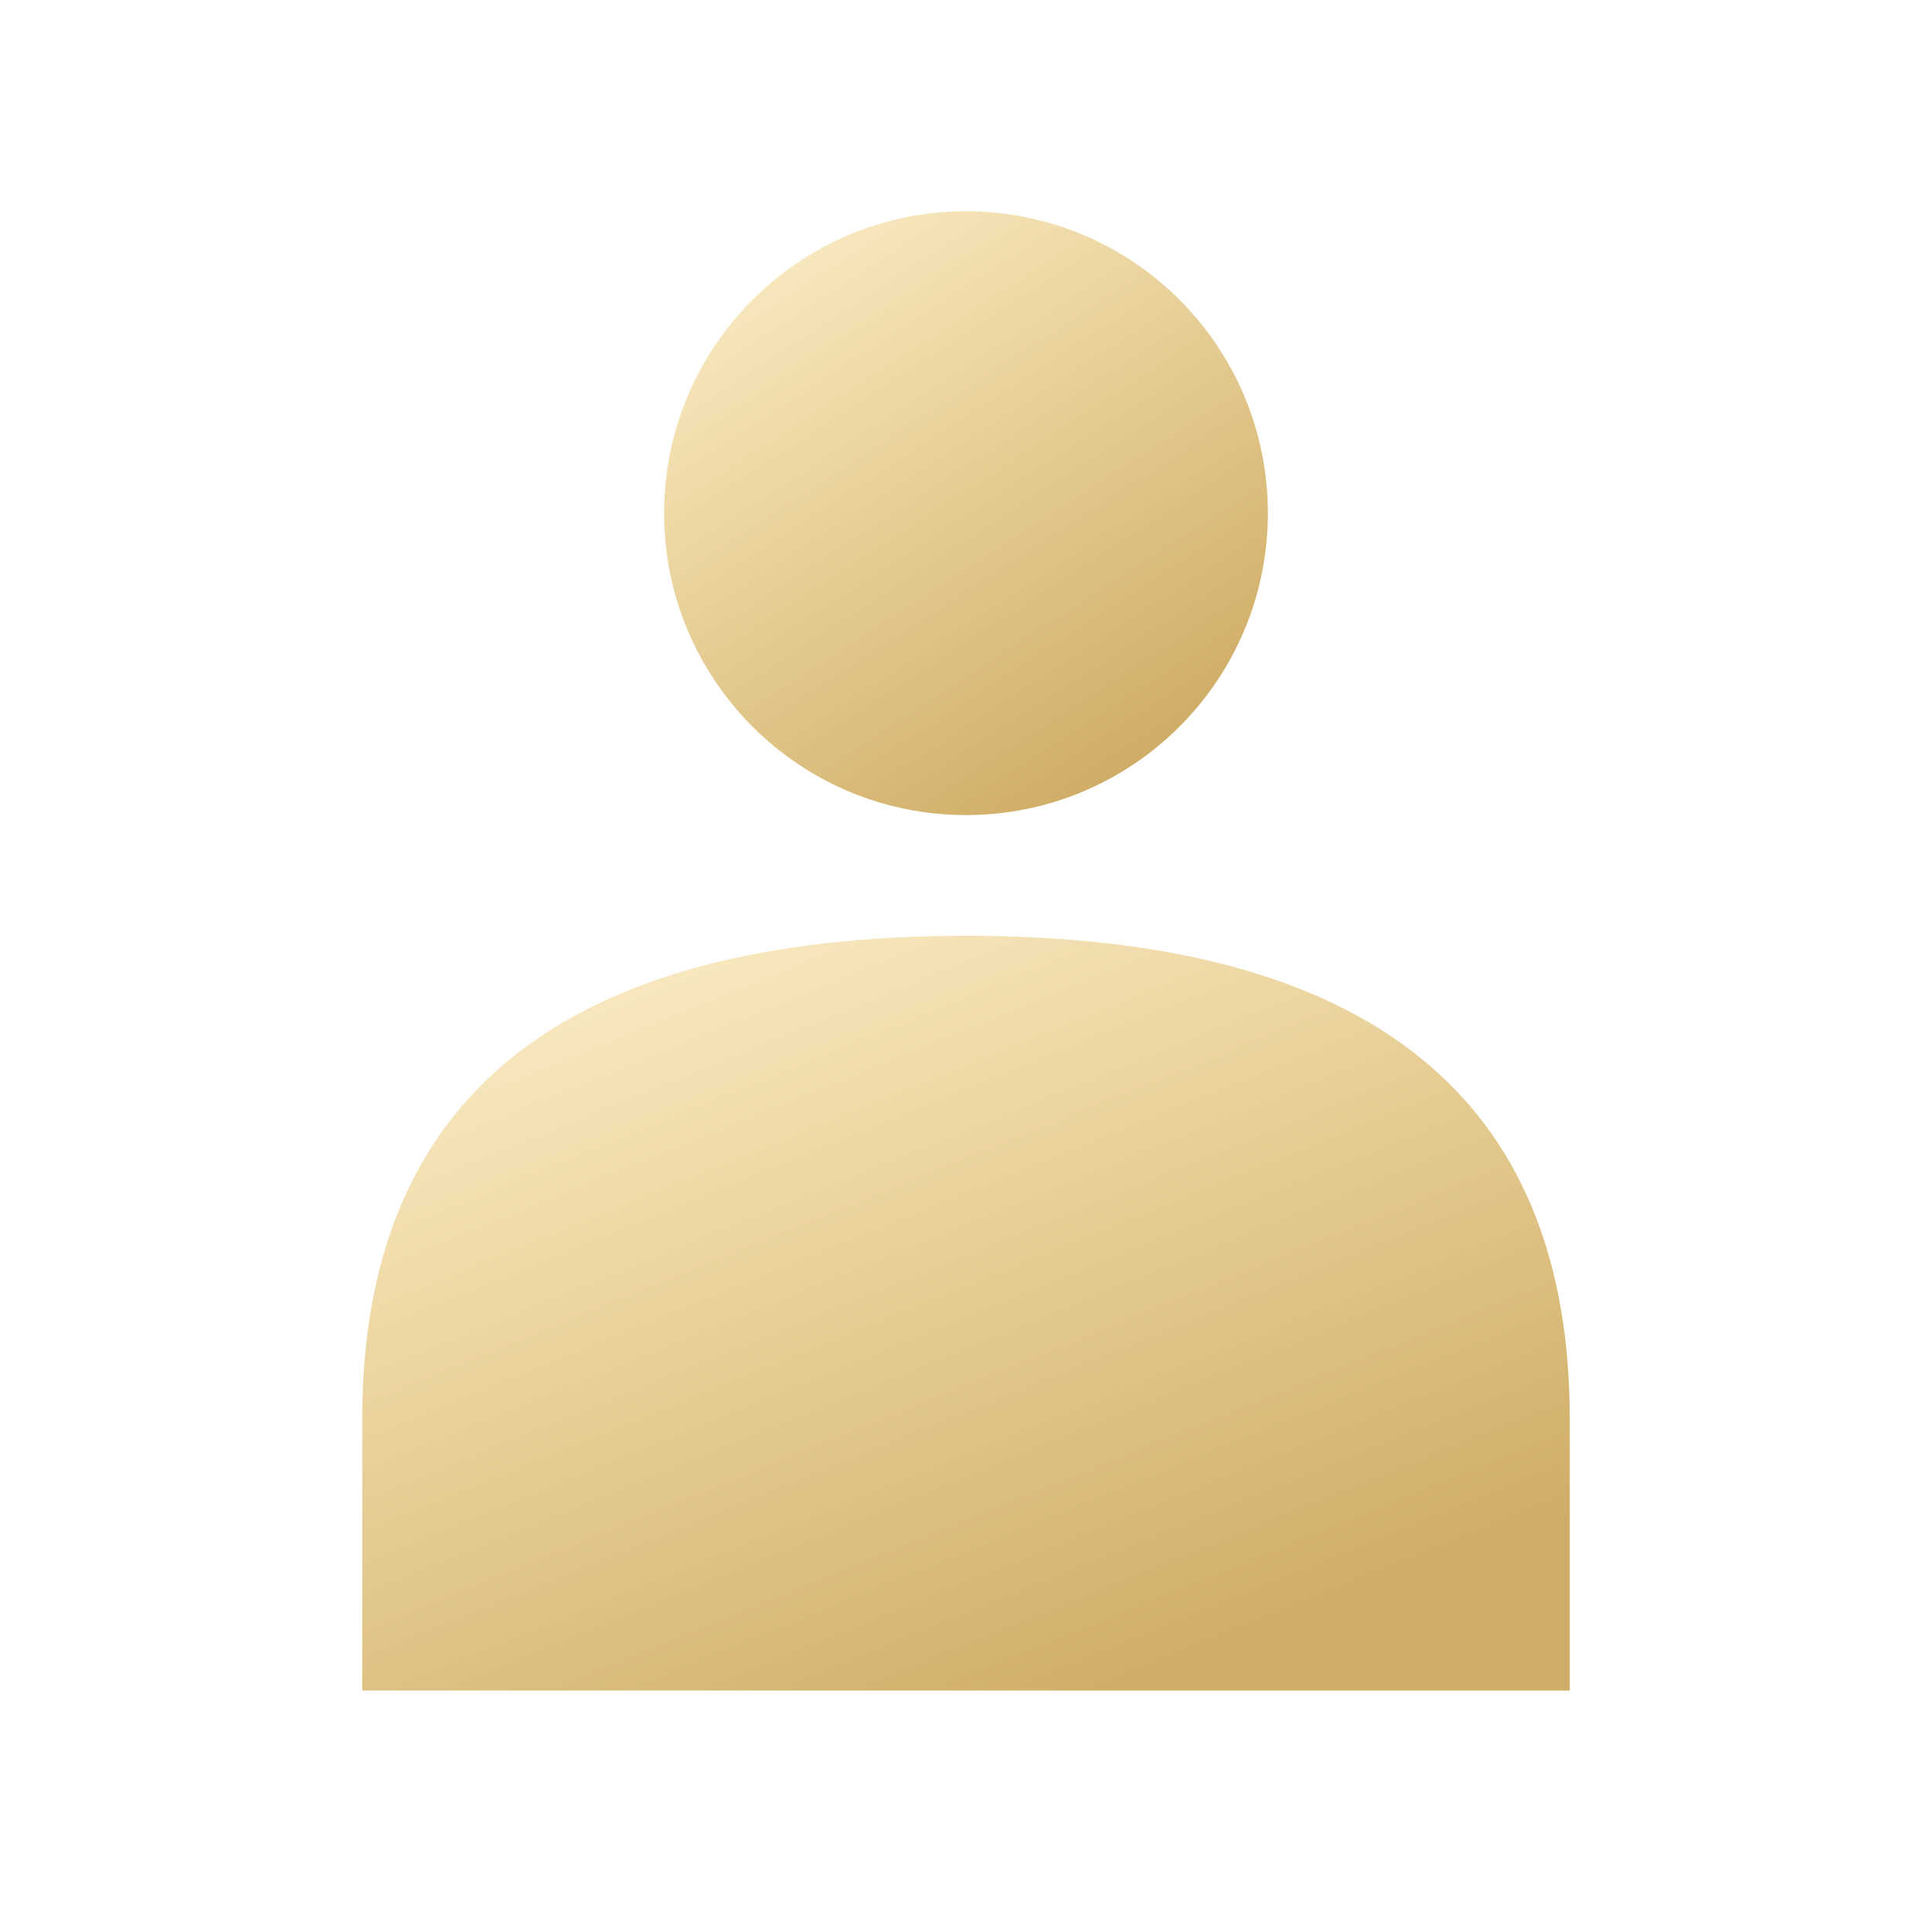
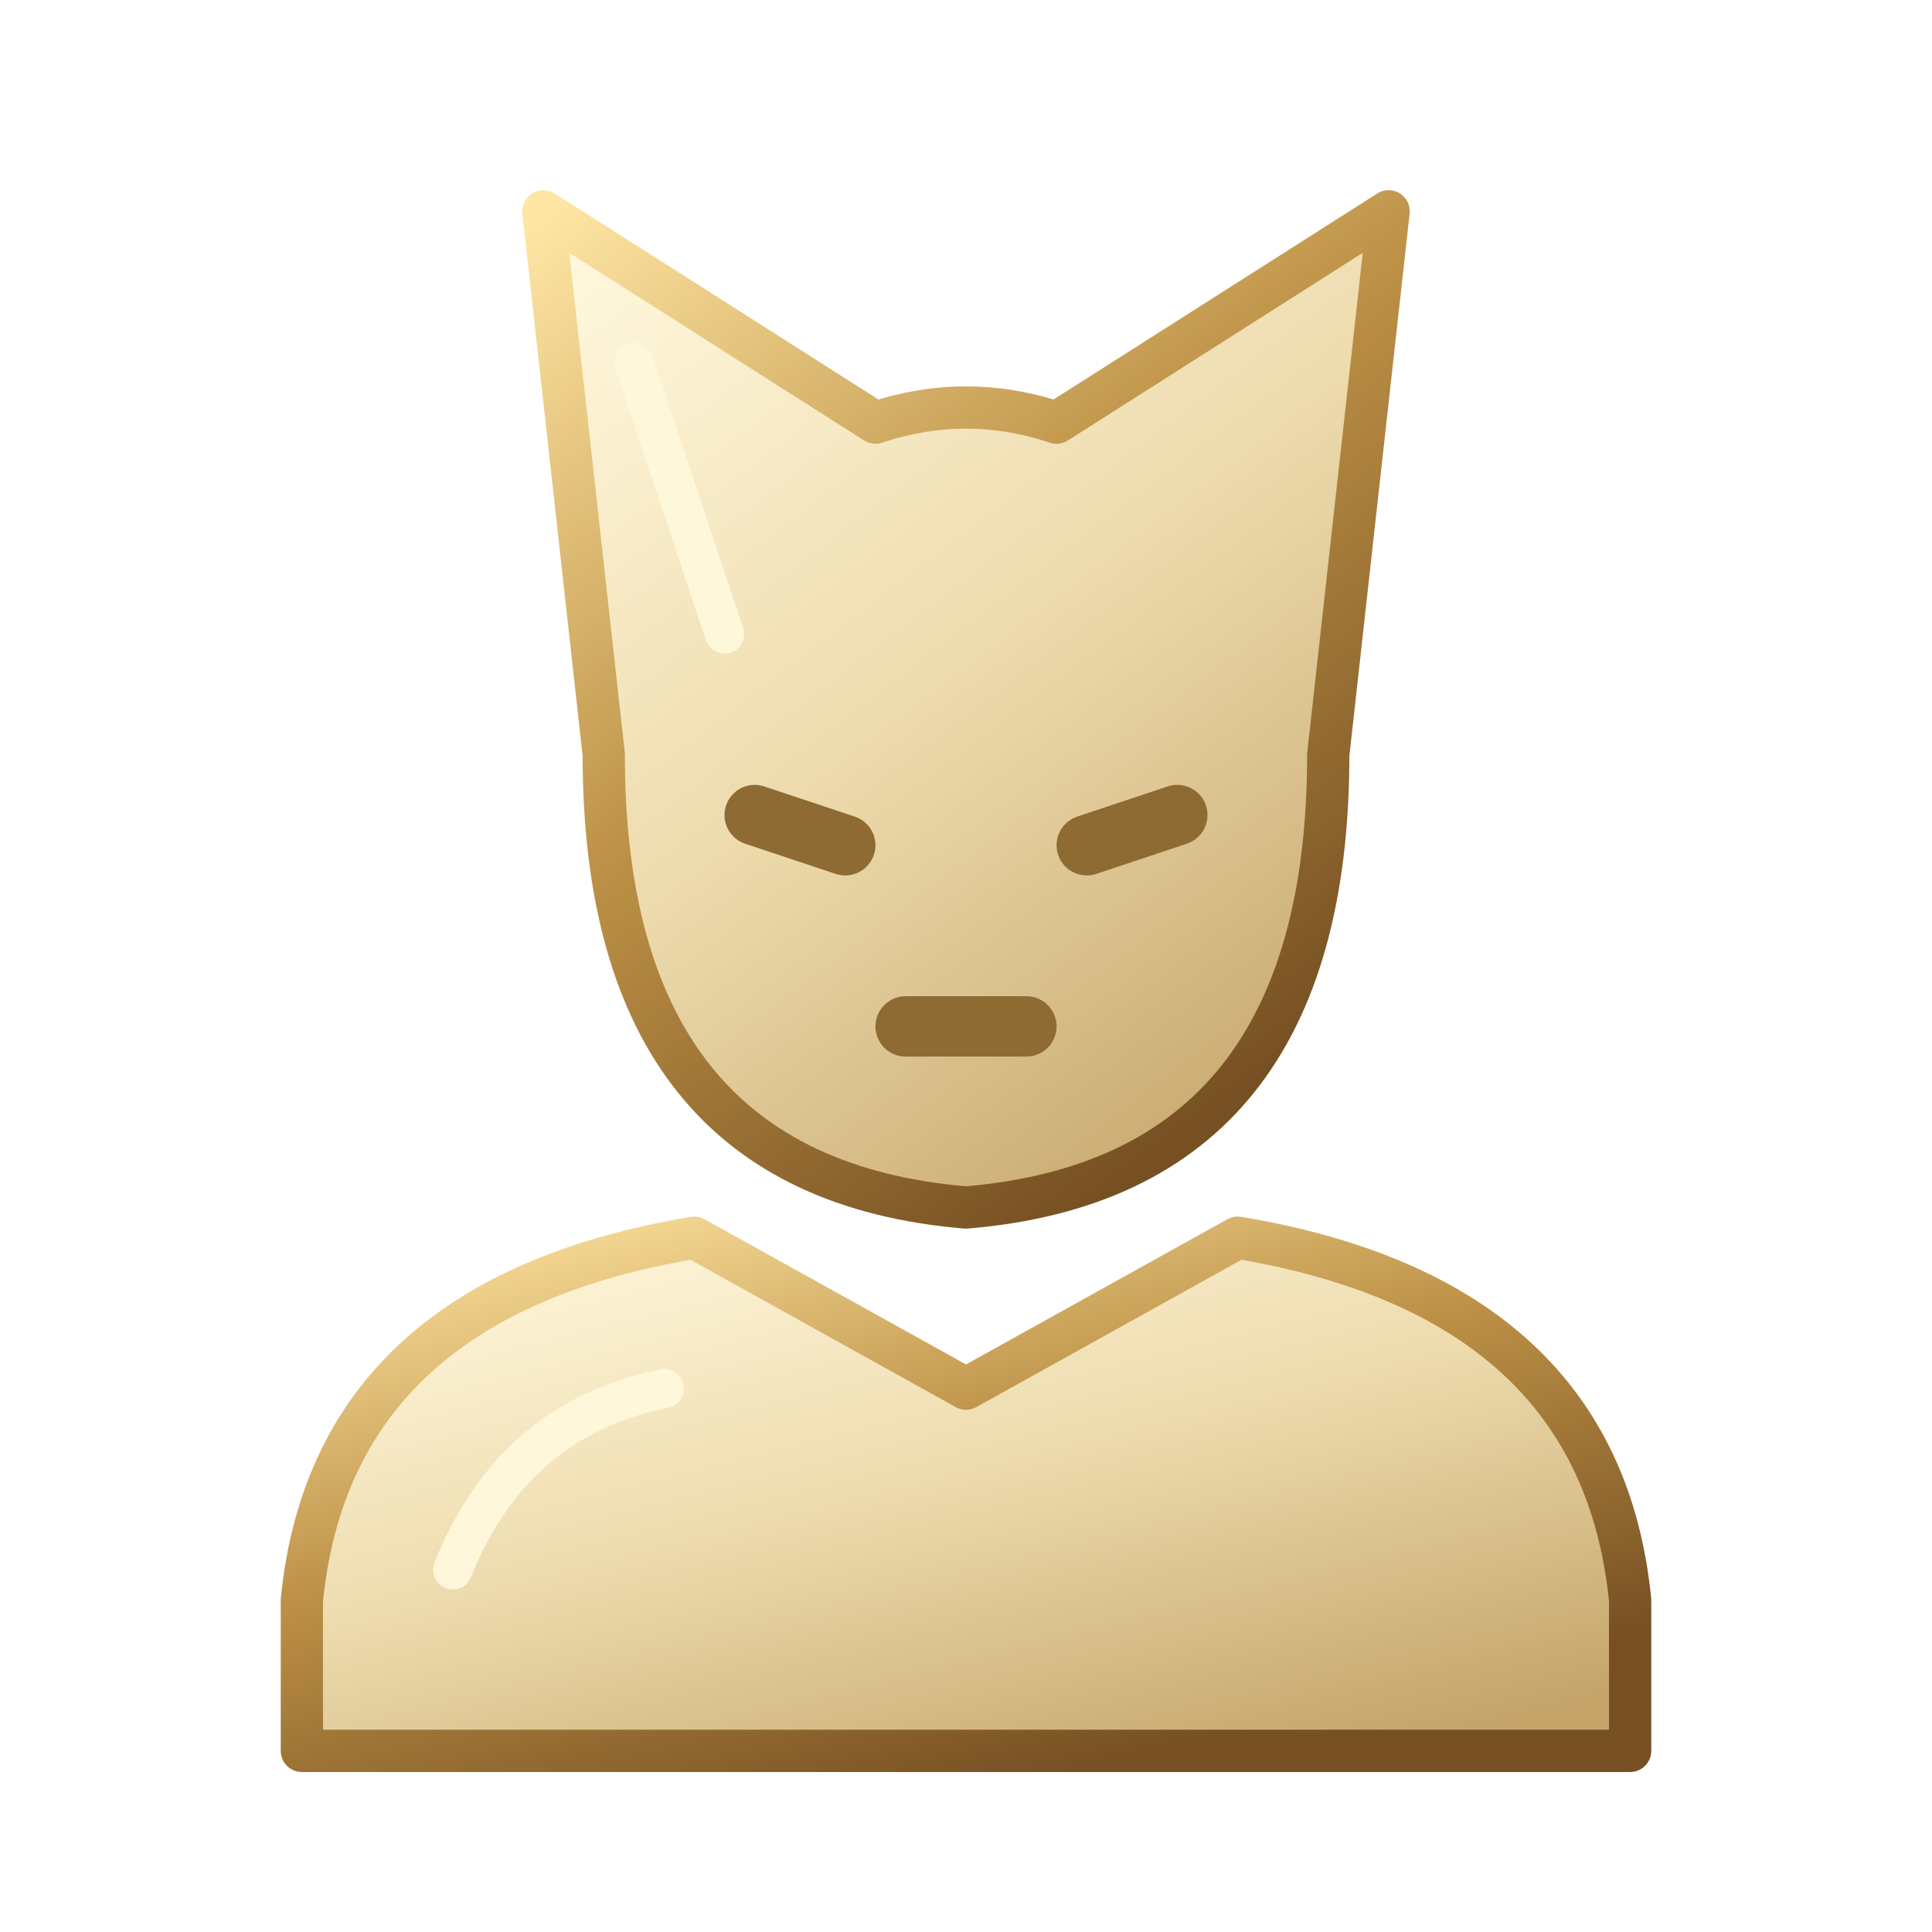
<svg xmlns="http://www.w3.org/2000/svg" width="64" height="64" viewBox="0 0 64 64">
  <defs>
-     <linearGradient id="ivory" x1="0" y1="0" x2=".65" y2="1">
-       <stop stop-color="#fff2cf" />
-       <stop offset=".45" stop-color="#ead39d" />
-       <stop offset="1" stop-color="#d0ad66" />
+     <linearGradient id="face" x1=".15" y1="0" x2=".8" y2="1">
+       <stop stop-color="#fff7dc" />
+       <stop offset=".48" stop-color="#eddbad" />
+       <stop offset="1" stop-color="#c5a56a" />
+     </linearGradient>
+     <linearGradient id="edge" x2=".65" y2="1">
+       <stop stop-color="#ffe6a4" />
+       <stop offset=".5" stop-color="#bc9045" />
+       <stop offset="1" stop-color="#765023" />
+     </linearGradient>
+     <linearGradient id="gold" x1=".15" y1="0" x2=".85" y2="1">
+       <stop stop-color="#ffe7a3" />
+       <stop offset=".45" stop-color="#dcb66c" />
+       <stop offset="1" stop-color="#a57a38" />
    </linearGradient>
  </defs>
-   <g fill="url(#ivory)">
-     <circle cx="32" cy="17" r="10" />
-     <path d="M12 56V47Q12 31 32 31T52 47V56Z" />
-   </g>
+   <style>.f{fill:url(#face);stroke:url(#edge);stroke-width:1.4;stroke-linejoin:round}.g{fill:url(#gold);stroke:url(#edge);stroke-width:1.2;stroke-linejoin:round}.l{fill:none;stroke:#8e6b32;stroke-width:2;stroke-linecap:round;stroke-linejoin:round}.h{fill:none;stroke:#fff7d9;stroke-width:1.3;stroke-linecap:round;stroke-linejoin:round}.o{fill:none;stroke:url(#face);stroke-width:4;stroke-linecap:round;stroke-linejoin:round}.dark{fill:#102633}</style>
+   <path class="f" d="M20 25 18 7 29 14Q32 13 35 14L46 7 44 25Q44 39 32 40 20 39 20 25Z" />
+   <path class="f" d="M10 58V53Q11 43 23 41L32 46 41 41Q53 43 54 53V58Z" />
+   <path class="l" d="m25 27 3 1m8 0 3-1m-9 7h4" />
+   <path class="h" d="m21 12 3 9M15 52q2-5 7-6" />
</svg>
